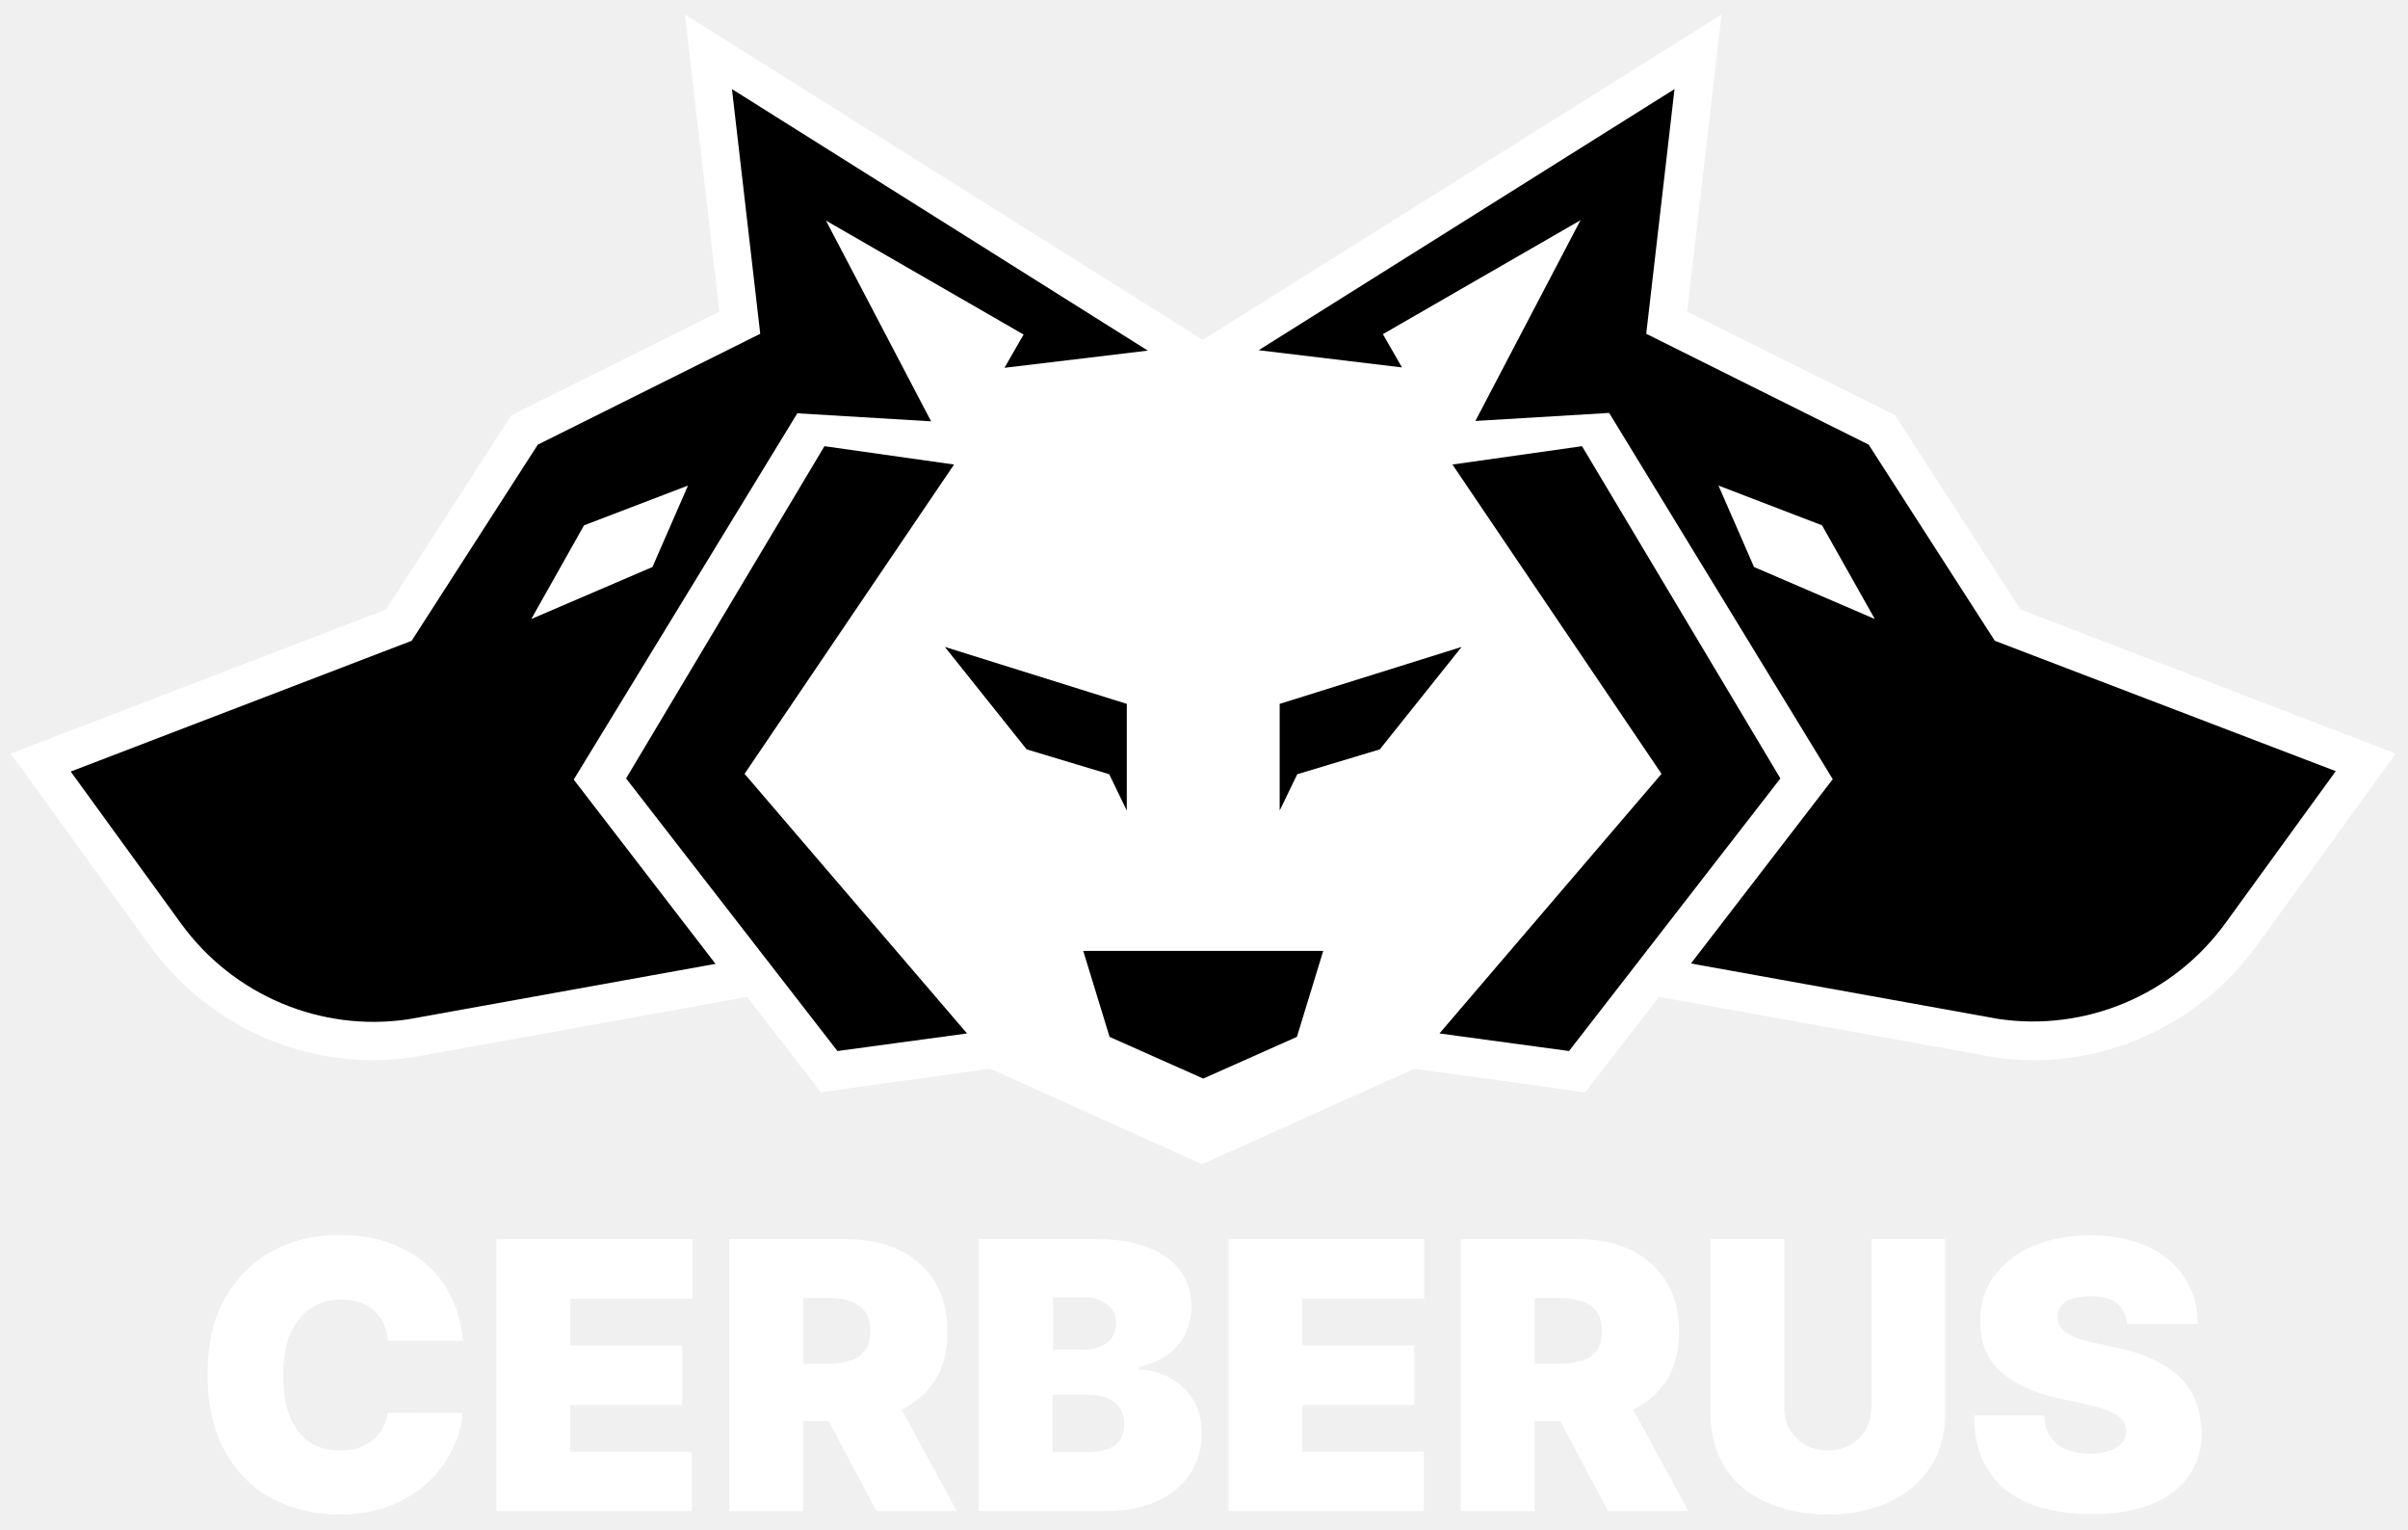
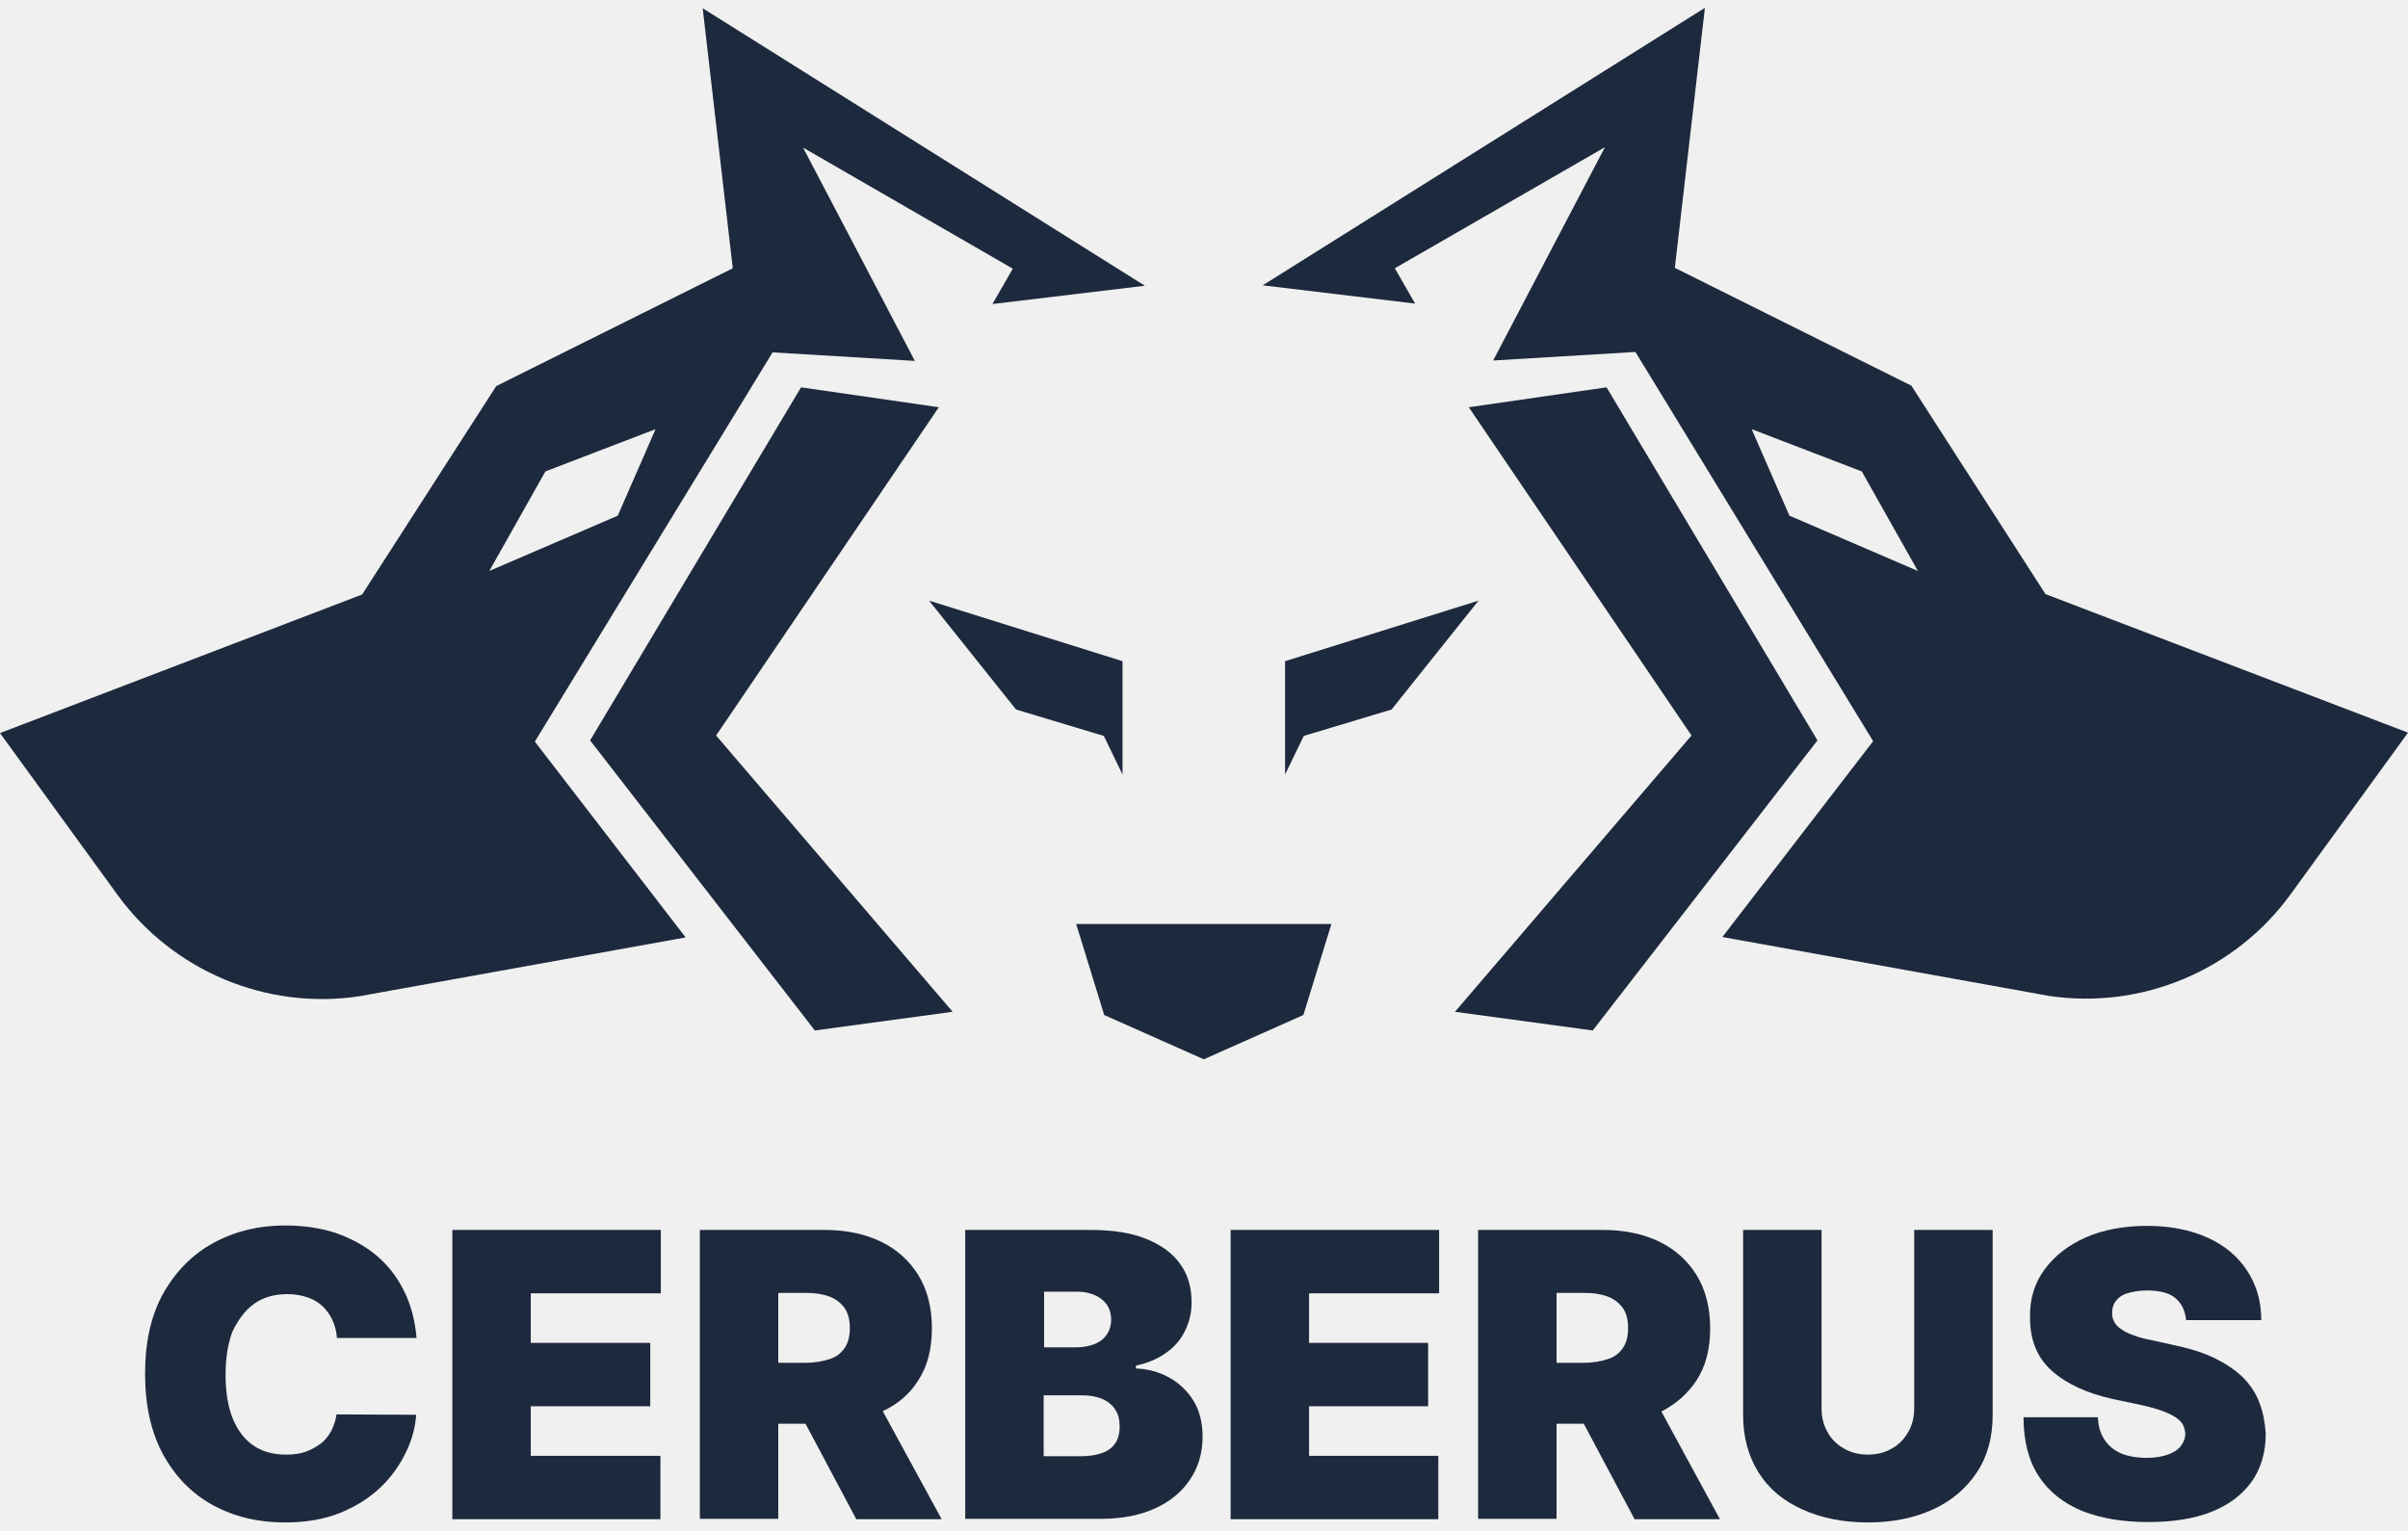
- <svg xmlns="http://www.w3.org/2000/svg" width="630" height="400" viewBox="0 0 630 400" fill="none">
-   <path d="M416.6 66.4L311.9 95L311.6 97.4L310.7 93.2L212.5 66.4L155.6 176L214.7 285.7L258.8 279.4L314.5 304.5L370.3 279.4L414.4 285.7L473.5 176L416.6 66.4Z" fill="white" />
-   <path d="M465.8 203.601L413.9 116.701L380 121.501L434.7 202.401L376.6 270.301L410.5 274.901L465.8 203.601Z" fill="black" />
-   <path d="M414.8 285.6L357 277.8L422.1 201.7L362.6 114L418.9 105.9L477.7 204.4L414.8 285.6ZM396.1 262.9L406.1 264.2L453.7 202.8L408.7 127.5L397.2 129.2L447.3 203.1L396.1 262.9Z" fill="white" />
-   <path d="M334.8 184.101V212.001L339.4 202.501L361 196.001L382.4 169.201L334.8 184.101Z" fill="black" />
-   <path d="M324.8 255.2V176.7L410.6 149.9L366.8 204.7L346.4 210.8L324.8 255.2Z" fill="white" />
-   <path d="M521.9 167.601L488.9 116.301L430.7 87.301L438.1 23.301L329.3 91.601L366.8 96.101L361.8 87.401L413.5 57.601L386 110.101L421 108.001L479.5 203.801L442.4 252.001L522.8 266.501C545.7 269.901 568.6 260.201 582.2 241.501L611.1 201.701L521.9 167.601ZM458.9 148.301L449.6 127.001L476.7 137.401L490.5 161.901L458.9 148.301Z" fill="black" />
-   <path d="M531.9 277.301C528.4 277.301 524.9 277.001 521.4 276.501L521.1 276.401L424.4 259.001L467.3 203.201L415.5 118.401L368.8 121.301L375.7 108.201L365.1 106.101L300 98.101L450.4 3.801L441.4 81.501L495.8 108.601L528.6 159.401L626.8 197.101L590.3 247.501C576.5 266.401 554.8 277.301 531.9 277.301ZM524.4 256.701C543.6 259.501 562.6 251.401 574.1 235.701L595.3 206.401L515.3 175.701L482 124.001L420 93.101L423.9 59.501L403 99.101L426.3 97.701L434 110.301L483.6 129.301L513.8 182.701L465.7 162.101L491.6 204.501L460.3 245.201L524.4 256.701ZM375.4 91.201L380.2 99.601L388.6 83.701L375.4 91.201Z" fill="white" />
-   <path d="M163.8 203.601L215.7 116.701L249.6 121.501L194.8 202.401L253 270.301L219.1 274.901L163.8 203.601Z" fill="black" />
-   <path d="M214.7 285.601L151.7 204.301L210.5 105.801L266.8 113.901L207.3 201.601L272.4 277.701L214.7 285.601ZM175.8 202.801L223.4 264.201L233.4 262.901L182.2 203.101L232.3 129.201L220.8 127.501L175.8 202.801Z" fill="white" />
-   <path d="M294.8 184.101V212.001L290.2 202.501L268.6 196.001L247.2 169.201L294.8 184.101Z" fill="black" />
-   <path d="M304.8 255.2L283.1 210.8L262.7 204.7L219 149.9L304.8 176.7V255.2Z" fill="white" />
-   <path d="M18.5 201.801L47.4 241.601C61 260.301 83.9 270.001 106.8 266.601L187.2 252.101L150.1 203.901L208.6 108.101L243.6 110.201L216.1 57.701L267.8 87.501L262.8 96.201L300.3 91.701L191.5 23.301L198.9 87.301L140.7 116.301L107.7 167.601L18.5 201.801ZM139 161.901L152.8 137.401L180 127.001L170.7 148.301L139 161.901Z" fill="black" />
-   <path d="M97.7 277.301C74.8 277.301 53.1 266.401 39.3 247.501L2.8 197.101L101 159.401L133.8 108.601L188.2 81.501L179.2 3.801L329.5 98.201L264.4 106.101L253.8 108.201L260.7 121.301L214 118.401L162.2 203.201L205.1 259.001L108.2 276.501C104.7 277.001 101.2 277.301 97.7 277.301ZM34.3 206.401L55.5 235.701C66.9 251.401 85.9 259.501 105.2 256.701L169.3 245.101L138 204.501L163.9 162.101L115.8 182.701L146 129.301L195.6 110.301L203.3 97.701L226.6 99.101L205.8 59.501L209.7 93.101L147.7 124.001L114.4 175.701L34.3 206.401ZM240.9 83.601L249.3 99.601L254.1 91.201L240.9 83.601Z" fill="white" />
-   <path d="M283.4 248.701L290.3 271.201L314.8 282.101L339.3 271.201L346.2 248.701H283.4Z" fill="black" />
-   <path d="M314.8 293.001L282 278.501L269.8 238.701H359.7L347.5 278.501L314.8 293.001ZM298.5 263.901L314.8 271.101L331.1 263.901L332.7 258.701H296.9L298.5 263.901Z" fill="white" />
-   <path d="M465.8 203.601L413.9 116.701L380 121.501L434.7 202.401L376.6 270.301L410.5 274.901L465.8 203.601Z" fill="black" />
-   <path d="M334.8 184.101V212.001L339.4 202.501L361 196.001L382.4 169.201L334.8 184.101Z" fill="black" />
-   <path d="M521.9 167.601L488.9 116.301L430.7 87.301L438.1 23.301L329.3 91.601L366.8 96.101L361.8 87.401L413.5 57.601L386 110.101L421 108.001L479.5 203.801L442.4 252.001L522.8 266.501C545.7 269.901 568.6 260.201 582.2 241.501L611.1 201.701L521.9 167.601ZM458.9 148.301L449.6 127.001L476.7 137.401L490.5 161.901L458.9 148.301Z" fill="black" />
-   <path d="M163.8 203.601L215.7 116.701L249.6 121.501L194.8 202.401L253 270.301L219.1 274.901L163.8 203.601Z" fill="black" />
-   <path d="M294.8 184.101V212.001L290.2 202.501L268.6 196.001L247.2 169.201L294.8 184.101Z" fill="black" />
-   <path d="M18.5 201.801L47.4 241.601C61 260.301 83.9 270.001 106.8 266.601L187.2 252.101L150.1 203.901L208.6 108.101L243.6 110.201L216.1 57.701L267.8 87.501L262.8 96.201L300.3 91.701L191.5 23.301L198.9 87.301L140.7 116.301L107.7 167.601L18.5 201.801ZM139 161.901L152.8 137.401L180 127.001L170.7 148.301L139 161.901Z" fill="black" />
-   <path d="M283.4 248.701L290.3 271.201L314.8 282.101L339.3 271.201L346.2 248.701H283.4Z" fill="black" />
-   <path d="M81.1 342.3C83.3 340.7 86.1 339.9 89.3 339.9C91.2 339.9 92.8 340.2 94.3 340.7C95.8 341.2 97 342 98 342.9C99 343.9 99.8 345 100.4 346.3C101 347.6 101.4 349.1 101.5 350.7H121.1C120.7 346.3 119.7 342.4 117.9 338.9C116.2 335.5 113.9 332.6 111 330.2C108.2 327.9 104.8 326.1 101.1 324.8C97.3 323.6 93.2 323 88.7 323C82.3 323 76.5 324.4 71.3 327.2C66.1 330 62 334.1 58.9 339.5C55.8 344.9 54.3 351.6 54.3 359.5C54.3 367.4 55.8 374 58.8 379.5C61.8 384.9 65.9 389.1 71.1 391.9C76.3 394.7 82.1 396.1 88.7 396.1C93.9 396.1 98.5 395.3 102.4 393.7C106.3 392.1 109.6 390 112.3 387.4C115 384.8 117 381.9 118.5 378.8C120 375.7 120.8 372.6 121 369.6L101.4 369.5C101.2 371 100.7 372.4 100.1 373.6C99.4 374.8 98.6 375.9 97.5 376.7C96.4 377.5 95.2 378.2 93.8 378.7C92.4 379.2 90.8 379.4 89 379.4C85.9 379.4 83.2 378.7 81 377.2C78.8 375.7 77.1 373.5 75.9 370.6C74.7 367.7 74.1 364 74.1 359.7C74.1 355.6 74.7 352 75.8 349.1C77.2 346.1 78.9 343.9 81.1 342.3Z" fill="white" />
-   <path d="M129.9 395.2H181V379.7H149.2V367.5H178.5V351.9H149.2V339.7H181.2V324.1H129.9V395.2Z" fill="white" />
-   <path d="M244.5 361.2C246.8 357.7 247.9 353.4 247.9 348.3C247.9 343.3 246.8 338.9 244.6 335.3C242.4 331.7 239.3 328.9 235.4 327C231.5 325.1 226.8 324.1 221.5 324.1H190.8V395.2H210.1V371.7H216.8L229.3 395.2H250.3L235.9 368.7C239.5 366.9 242.4 364.4 244.5 361.2ZM210.1 339.5H216.9C219.2 339.5 221.1 339.8 222.7 340.4C224.3 341 225.5 342 226.4 343.2C227.3 344.5 227.7 346.1 227.7 348.2C227.7 350.2 227.3 351.8 226.4 353.1C225.5 354.4 224.3 355.3 222.7 355.8C221.1 356.3 219.2 356.7 216.9 356.7H210.1V339.5Z" fill="white" />
-   <path d="M306.3 360.5C303.8 359.1 301 358.3 298 358.2V357.5C300.8 356.9 303.2 355.9 305.2 354.5C307.3 353.1 308.9 351.3 310 349.1C311.1 346.9 311.7 344.6 311.7 341.9C311.7 338.3 310.8 335.1 308.9 332.5C307 329.8 304.2 327.8 300.5 326.3C296.8 324.8 292.3 324.1 286.8 324.1H256V395.2H289.5C294.7 395.2 299.1 394.3 302.8 392.6C306.5 390.9 309.4 388.5 311.4 385.4C313.4 382.4 314.4 378.9 314.4 375C314.4 371.6 313.7 368.7 312.2 366.2C310.8 363.8 308.8 361.9 306.3 360.5ZM275.4 339.3H283.6C286 339.3 288 339.9 289.6 341.1C291.2 342.3 292 344 292 346.2C292 347.7 291.6 348.9 290.9 349.9C290.2 350.9 289.2 351.7 287.9 352.2C286.6 352.7 285.1 353 283.4 353H275.5V339.3H275.4ZM291.7 378C290.1 379.2 287.6 379.8 284.4 379.8H275.4V364.8H284.7C286.7 364.8 288.4 365.1 289.8 365.7C291.2 366.3 292.3 367.2 293 368.3C293.8 369.5 294.1 370.9 294.1 372.5C294.1 375 293.3 376.8 291.7 378Z" fill="white" />
-   <path d="M321.4 395.2H372.5V379.7H340.7V367.5H370V351.9H340.7V339.7H372.6V324.1H321.4V395.2Z" fill="white" />
-   <path d="M435.9 361.2C438.2 357.7 439.3 353.4 439.3 348.3C439.3 343.3 438.2 338.9 436 335.3C433.8 331.7 430.7 328.9 426.8 327C422.9 325.1 418.2 324.1 412.9 324.1H382.2V395.2H401.5V371.7H408.2L420.7 395.2H441.7L427.3 368.7C430.9 366.9 433.8 364.4 435.9 361.2ZM401.5 339.5H408.3C410.6 339.5 412.5 339.8 414.1 340.4C415.7 341 416.9 342 417.8 343.2C418.7 344.5 419.1 346.1 419.1 348.2C419.1 350.2 418.7 351.8 417.8 353.1C416.9 354.4 415.7 355.3 414.1 355.8C412.5 356.3 410.6 356.7 408.3 356.7H401.5V339.5Z" fill="white" />
-   <path d="M489.6 368C489.6 370.2 489.1 372.2 488.1 373.9C487.1 375.6 485.8 377 484.1 377.9C482.4 378.9 480.4 379.4 478.2 379.4C476 379.4 474 378.9 472.3 377.9C470.6 376.9 469.2 375.6 468.3 373.9C467.3 372.2 466.8 370.2 466.8 368V324.1H447.5V369.7C447.5 375.1 448.8 379.8 451.3 383.8C453.8 387.8 457.4 390.8 462.1 392.9C466.7 395 472.1 396.1 478.2 396.1C484.3 396.1 489.6 395 494.2 392.9C498.8 390.8 502.4 387.7 505 383.8C507.6 379.9 508.9 375.2 508.9 369.7V324.1H489.6V368Z" fill="white" />
-   <path d="M574.6 366.8C573.8 364.5 572.4 362.4 570.7 360.6C568.9 358.8 566.6 357.2 563.8 355.8C561 354.4 557.6 353.3 553.7 352.5L547.9 351.2C546.2 350.9 544.8 350.5 543.5 350C542.3 349.6 541.3 349.1 540.5 348.5C539.7 348 539.1 347.3 538.8 346.7C538.4 346 538.3 345.2 538.3 344.4C538.3 343.4 538.6 342.4 539.2 341.6C539.8 340.8 540.7 340.1 542 339.7C543.3 339.3 544.9 339 546.9 339C550 339 552.4 339.6 553.9 340.9C555.4 342.2 556.3 344 556.5 346.3H575C575 341.6 573.8 337.6 571.5 334.1C569.2 330.6 566 327.9 561.8 326C557.6 324.1 552.6 323.1 546.9 323.1C541.3 323.1 536.3 324 531.9 325.9C527.6 327.8 524.2 330.4 521.7 333.8C519.2 337.2 518 341.1 518.1 345.7C518.1 351.3 519.9 355.6 523.5 358.8C527.1 362 532.1 364.3 538.4 365.7L545.5 367.2C548.1 367.8 550.2 368.4 551.8 369.1C553.4 369.8 554.5 370.5 555.2 371.3C555.9 372.1 556.2 373.1 556.3 374.2C556.3 375.4 555.9 376.4 555.2 377.3C554.5 378.2 553.4 378.9 552 379.4C550.6 379.9 548.9 380.2 546.8 380.2C544.3 380.2 542.2 379.8 540.5 379.1C538.7 378.3 537.4 377.2 536.4 375.7C535.4 374.2 534.9 372.4 534.8 370.2H516.5C516.5 376.2 517.8 381 520.3 384.8C522.8 388.6 526.4 391.4 531 393.3C535.6 395.1 541 396 547.2 396C553.2 396 558.4 395.2 562.7 393.5C567 391.8 570.3 389.3 572.6 386.1C574.9 382.9 576.1 378.9 576.1 374.2C575.9 371.6 575.4 369.1 574.6 366.8Z" fill="white" />
+ <svg xmlns="http://www.w3.org/2000/svg" width="560" height="356" viewBox="0 0 560 356" fill="none">
+   <g clip-path="url(#clip0_9987_303998)">
+     <path d="M422.67 172.238L373.617 90.106L341.577 94.737L393.371 171.104L338.364 235.374L370.404 239.721L422.67 172.238Z" fill="#1D293D" />
+     <path d="M298.854 153.809V180.179L303.201 171.2L323.616 165.056L343.842 139.727L298.854 153.809Z" fill="#1D293D" />
+     <path d="M475.693 138.208L444.503 89.722L389.496 62.313L396.49 1.824L293.658 66.377L329.101 70.63L324.375 62.408L373.239 34.243L347.248 83.862L380.328 81.878L435.619 172.422L400.554 217.978L476.544 231.683C498.188 234.896 519.831 225.728 532.685 208.054L560 170.437L475.693 138.208ZM416.149 119.967L407.359 99.835L432.973 109.665L446.016 132.821L416.149 119.967Z" fill="#1D293D" />
+     <path d="M137.235 172.238L186.288 90.106L218.329 94.737L166.535 171.104L221.542 235.374L189.502 239.721L137.235 172.238Z" fill="#1D293D" />
+     <path d="M261.051 153.809V180.179L256.703 171.2L236.288 165.056L216.062 139.727L261.051 153.809Z" fill="#1D293D" />
+     <path d="M0 170.533L27.315 208.15C40.169 225.824 61.812 234.992 83.456 231.778L159.446 218.074L124.381 172.518L179.672 81.973L212.752 83.958L186.761 34.338L235.53 62.504L230.804 70.726L266.247 66.473L163.416 1.92L170.41 62.409L115.402 89.818L84.212 138.304L0 170.533ZM113.795 132.822L126.838 109.666L152.452 99.837L143.662 119.968L113.795 132.822Z" fill="#1D293D" />
+     <path d="M250.274 214.955L256.795 236.126L279.951 246.428L303.108 236.126L309.629 214.955H250.274Z" fill="#1D293D" />
+     <path d="M59.072 303.323C61.151 301.811 63.798 301.055 66.822 301.055C68.618 301.055 70.13 301.338 71.548 301.811C72.966 302.284 74.1 303.04 75.045 303.89C75.99 304.835 76.746 305.875 77.313 307.104C77.88 308.333 78.258 309.75 78.353 311.262H96.878C96.5 307.104 95.555 303.418 93.853 300.11C92.247 296.896 90.073 294.155 87.332 291.887C84.686 289.713 81.472 288.012 77.975 286.783C74.383 285.649 70.508 285.082 66.255 285.082C60.206 285.082 54.724 286.405 49.81 289.052C44.895 291.698 41.02 295.573 38.09 300.677C35.16 305.781 33.742 312.113 33.742 319.58C33.742 327.046 35.16 333.284 37.995 338.483C40.831 343.586 44.706 347.556 49.621 350.202C54.535 352.849 60.017 354.172 66.255 354.172C71.17 354.172 75.518 353.416 79.204 351.904C82.89 350.391 86.009 348.407 88.561 345.949C91.112 343.492 93.003 340.751 94.421 337.821C95.838 334.891 96.594 331.961 96.783 329.126L78.258 329.031C78.07 330.449 77.597 331.772 77.03 332.906C76.368 334.04 75.612 335.08 74.573 335.836C73.533 336.592 72.399 337.254 71.075 337.726C69.752 338.199 68.24 338.388 66.539 338.388C63.609 338.388 61.057 337.726 58.978 336.309C56.898 334.891 55.291 332.812 54.157 330.071C53.023 327.33 52.456 323.833 52.456 319.769C52.456 315.894 53.023 312.491 54.063 309.75C55.386 307.009 56.993 304.835 59.072 303.323Z" fill="#1D293D" />
+     <path d="M105.193 353.415H153.585V338.671H123.434V327.14H151.222V312.396H123.434V300.865H153.679V286.121H105.193V353.415Z" fill="#1D293D" />
+     <path d="M213.509 321.186C215.683 317.878 216.723 313.814 216.723 308.994C216.723 304.268 215.683 300.109 213.604 296.707C211.525 293.304 208.595 290.658 204.909 288.862C201.223 287.066 196.78 286.121 191.771 286.121H162.755V353.321H180.996V331.204H187.329L199.143 353.415H218.991L205.287 328.274C208.784 326.668 211.525 324.305 213.509 321.186ZM180.996 300.771H187.423C189.597 300.771 191.393 301.054 192.905 301.621C194.417 302.189 195.552 303.134 196.402 304.268C197.253 305.497 197.631 307.009 197.631 308.994C197.631 310.884 197.253 312.396 196.402 313.625C195.552 314.853 194.417 315.704 192.905 316.177C191.393 316.649 189.597 317.027 187.423 317.027H180.996V300.771Z" fill="#1D293D" />
+     <path d="M272.012 320.524C269.65 319.201 267.003 318.445 264.168 318.35V317.689C266.814 317.122 269.083 316.177 270.973 314.853C272.958 313.53 274.47 311.829 275.509 309.75C276.549 307.67 277.116 305.497 277.116 302.945C277.116 299.542 276.266 296.518 274.47 294.06C272.674 291.508 270.028 289.618 266.531 288.2C263.034 286.783 258.78 286.121 253.582 286.121H224.472V353.321H256.134C261.049 353.321 265.207 352.47 268.704 350.863C272.202 349.257 274.942 346.988 276.833 344.058C278.723 341.223 279.668 337.915 279.668 334.229C279.668 331.015 279.007 328.274 277.589 325.912C276.266 323.738 274.375 321.847 272.012 320.524ZM242.713 300.487H250.463C252.732 300.487 254.622 301.054 256.134 302.189C257.646 303.323 258.402 304.929 258.402 307.009C258.402 308.426 258.024 309.561 257.363 310.506C256.701 311.451 255.756 312.207 254.527 312.68C253.299 313.152 251.881 313.436 250.274 313.436H242.808V300.487H242.713ZM258.119 337.064C256.607 338.198 254.244 338.766 251.219 338.766H242.713V324.588H251.503C253.393 324.588 255 324.872 256.323 325.439C257.646 326.006 258.686 326.857 259.348 327.896C260.104 329.031 260.387 330.354 260.387 331.866C260.387 334.229 259.631 335.93 258.119 337.064Z" fill="#1D293D" />
+     <path d="M286.192 353.415H334.489V338.671H304.433V327.14H332.126V312.396H304.433V300.865H334.678V286.121H286.192V353.415Z" fill="#1D293D" />
+     <path d="M394.501 321.186C396.675 317.878 397.715 313.814 397.715 308.994C397.715 304.268 396.675 300.109 394.596 296.707C392.516 293.304 389.586 290.658 385.9 288.862C382.214 287.066 377.772 286.121 372.763 286.121H343.747V353.321H361.988V331.204H368.321L380.135 353.415H399.983L386.373 328.369C389.681 326.668 392.422 324.305 394.501 321.186ZM361.988 300.771H368.415C370.589 300.771 372.385 301.054 373.897 301.621C375.409 302.189 376.543 303.134 377.394 304.268C378.245 305.497 378.623 307.009 378.623 308.994C378.623 310.884 378.245 312.396 377.394 313.625C376.543 314.853 375.409 315.704 373.897 316.177C372.385 316.649 370.589 317.027 368.415 317.027H361.988V300.771Z" fill="#1D293D" />
+     <path d="M445.165 327.613C445.165 329.692 444.693 331.582 443.747 333.189C442.802 334.796 441.574 336.119 439.967 336.97C438.36 337.915 436.47 338.387 434.39 338.387C432.311 338.387 430.421 337.915 428.814 336.97C427.207 336.025 425.884 334.796 425.034 333.189C424.088 331.582 423.616 329.692 423.616 327.613V286.121H405.375V329.22C405.375 334.323 406.603 338.765 408.966 342.546C411.329 346.327 414.731 349.162 419.174 351.147C423.521 353.132 428.625 354.171 434.39 354.171C440.156 354.171 445.165 353.132 449.513 351.147C453.86 349.162 457.263 346.232 459.72 342.546C462.178 338.86 463.406 334.418 463.406 329.22V286.121H445.165V327.613Z" fill="#1D293D" />
+     <path d="M525.5 326.48C524.744 324.307 523.421 322.322 521.814 320.621C520.113 318.919 517.939 317.407 515.293 316.084C512.646 314.761 509.433 313.721 505.747 312.965L500.265 311.736C498.658 311.453 497.335 311.075 496.106 310.602C494.972 310.224 494.027 309.751 493.271 309.184C492.515 308.712 491.948 308.05 491.664 307.483C491.286 306.821 491.192 306.065 491.192 305.309C491.192 304.364 491.475 303.419 492.042 302.663C492.609 301.907 493.46 301.245 494.689 300.867C495.917 300.489 497.429 300.206 499.32 300.206C502.25 300.206 504.518 300.773 505.936 302.001C507.354 303.23 508.204 304.931 508.393 307.105H525.878C525.878 302.663 524.744 298.882 522.57 295.574C520.397 292.266 517.372 289.714 513.402 287.919C509.433 286.123 504.707 285.178 499.32 285.178C494.027 285.178 489.301 286.028 485.143 287.824C481.078 289.62 477.865 292.077 475.502 295.291C473.139 298.504 472.005 302.19 472.1 306.538C472.1 311.831 473.801 315.895 477.203 318.919C480.606 321.944 485.332 324.118 491.286 325.441L497.997 326.858C500.454 327.426 502.439 327.993 503.951 328.654C505.463 329.316 506.503 329.977 507.165 330.734C507.826 331.49 508.11 332.435 508.204 333.474C508.204 334.609 507.826 335.554 507.165 336.404C506.503 337.255 505.463 337.917 504.14 338.389C502.817 338.862 501.21 339.145 499.225 339.145C496.862 339.145 494.878 338.767 493.271 338.106C491.57 337.35 490.341 336.31 489.396 334.892C488.451 333.474 487.978 331.773 487.884 329.694H470.587C470.587 335.365 471.816 339.901 474.179 343.493C476.542 347.085 479.944 349.731 484.292 351.527C488.64 353.228 493.743 354.079 499.603 354.079C505.274 354.079 510.189 353.322 514.253 351.716C518.317 350.109 521.436 347.746 523.61 344.722C525.784 341.697 526.918 337.917 526.918 333.474C526.729 331.017 526.351 328.654 525.5 326.48Z" fill="#1D293D" />
+   </g>
+   <defs>
+     <clipPath id="clip0_9987_303998">
+       <rect width="560" height="356" fill="white" />
+     </clipPath>
+   </defs>
</svg>
